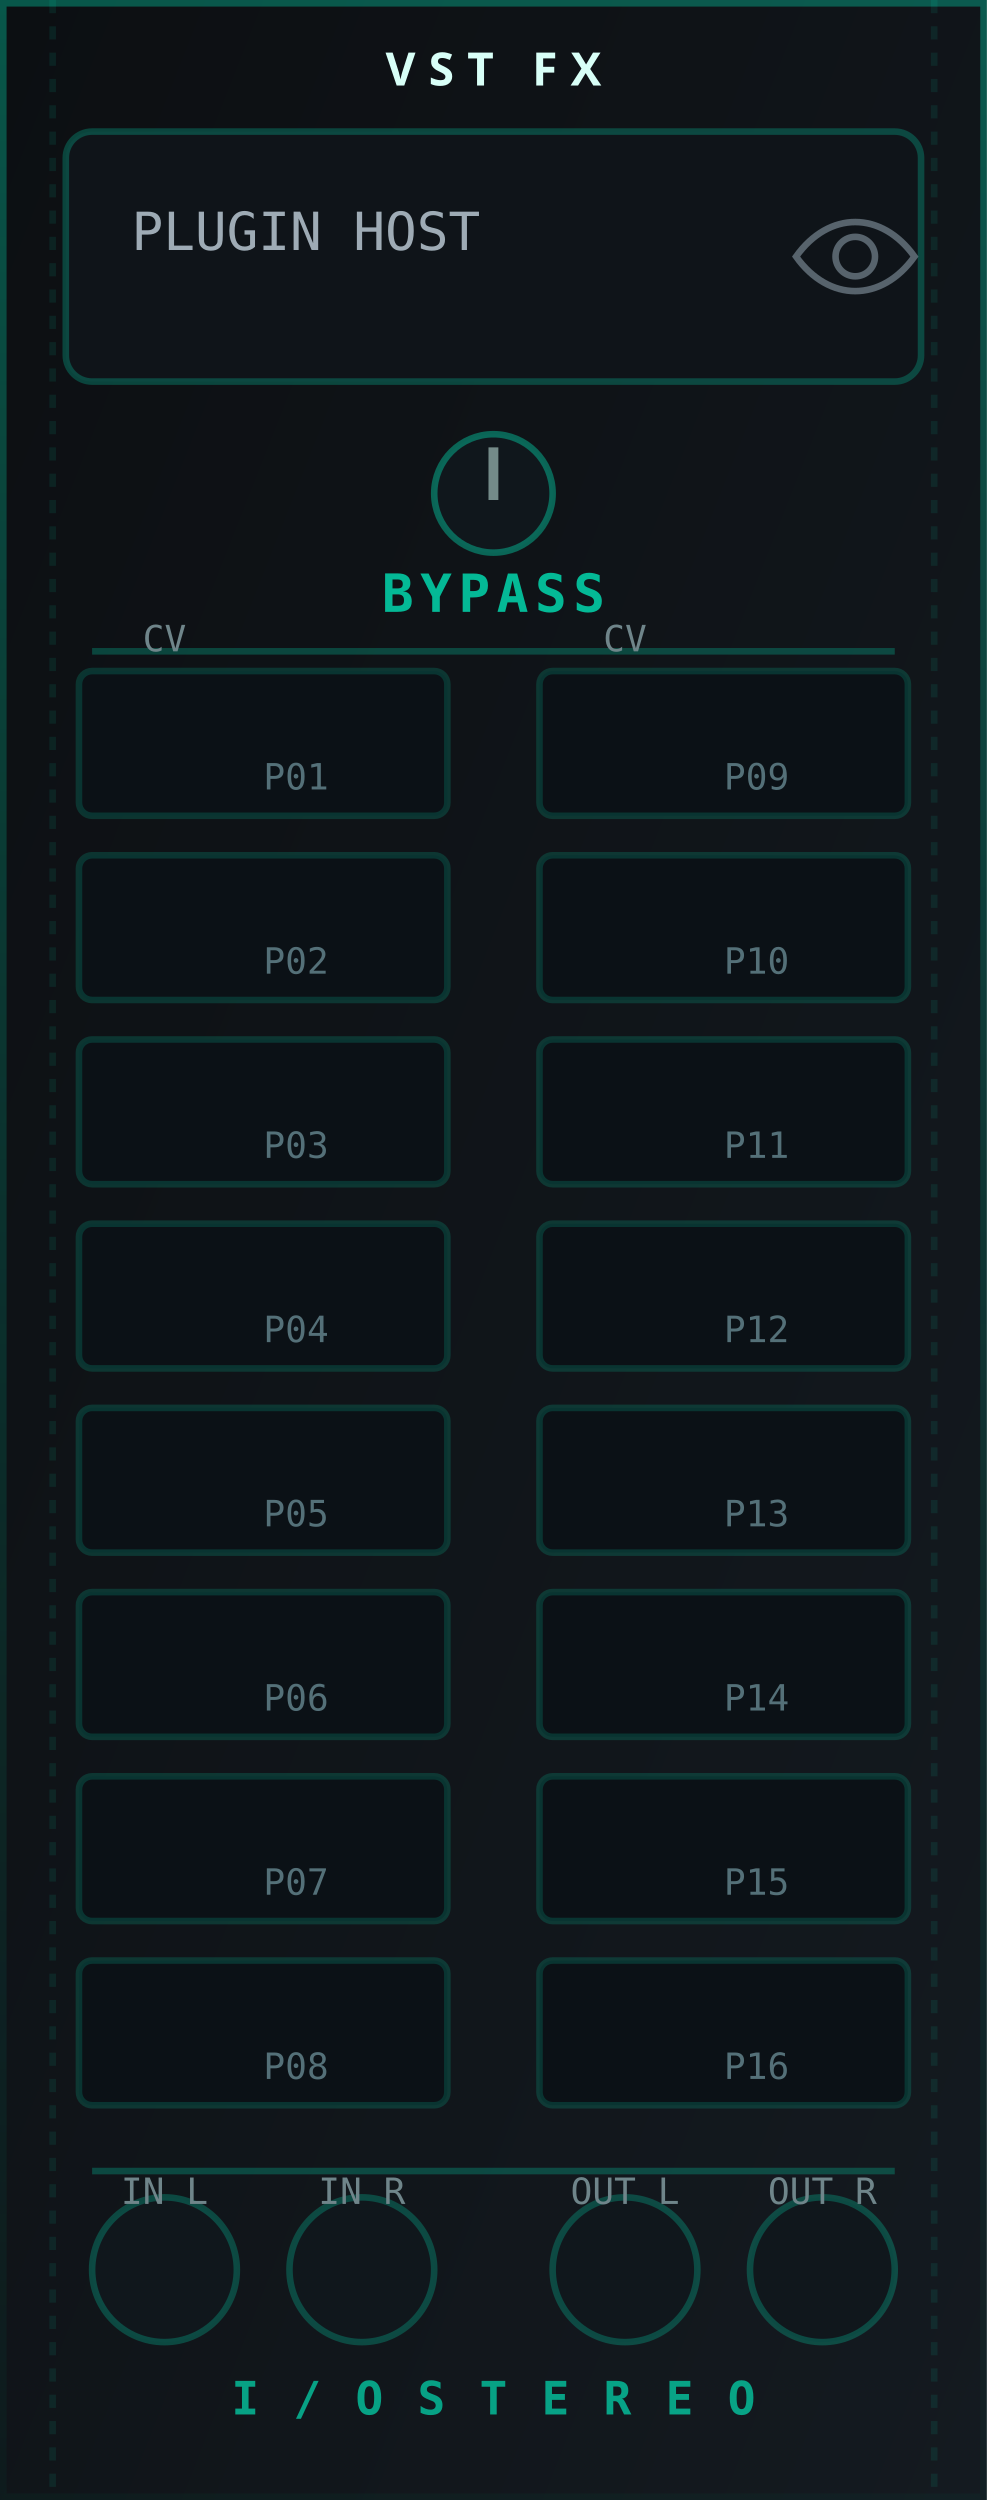
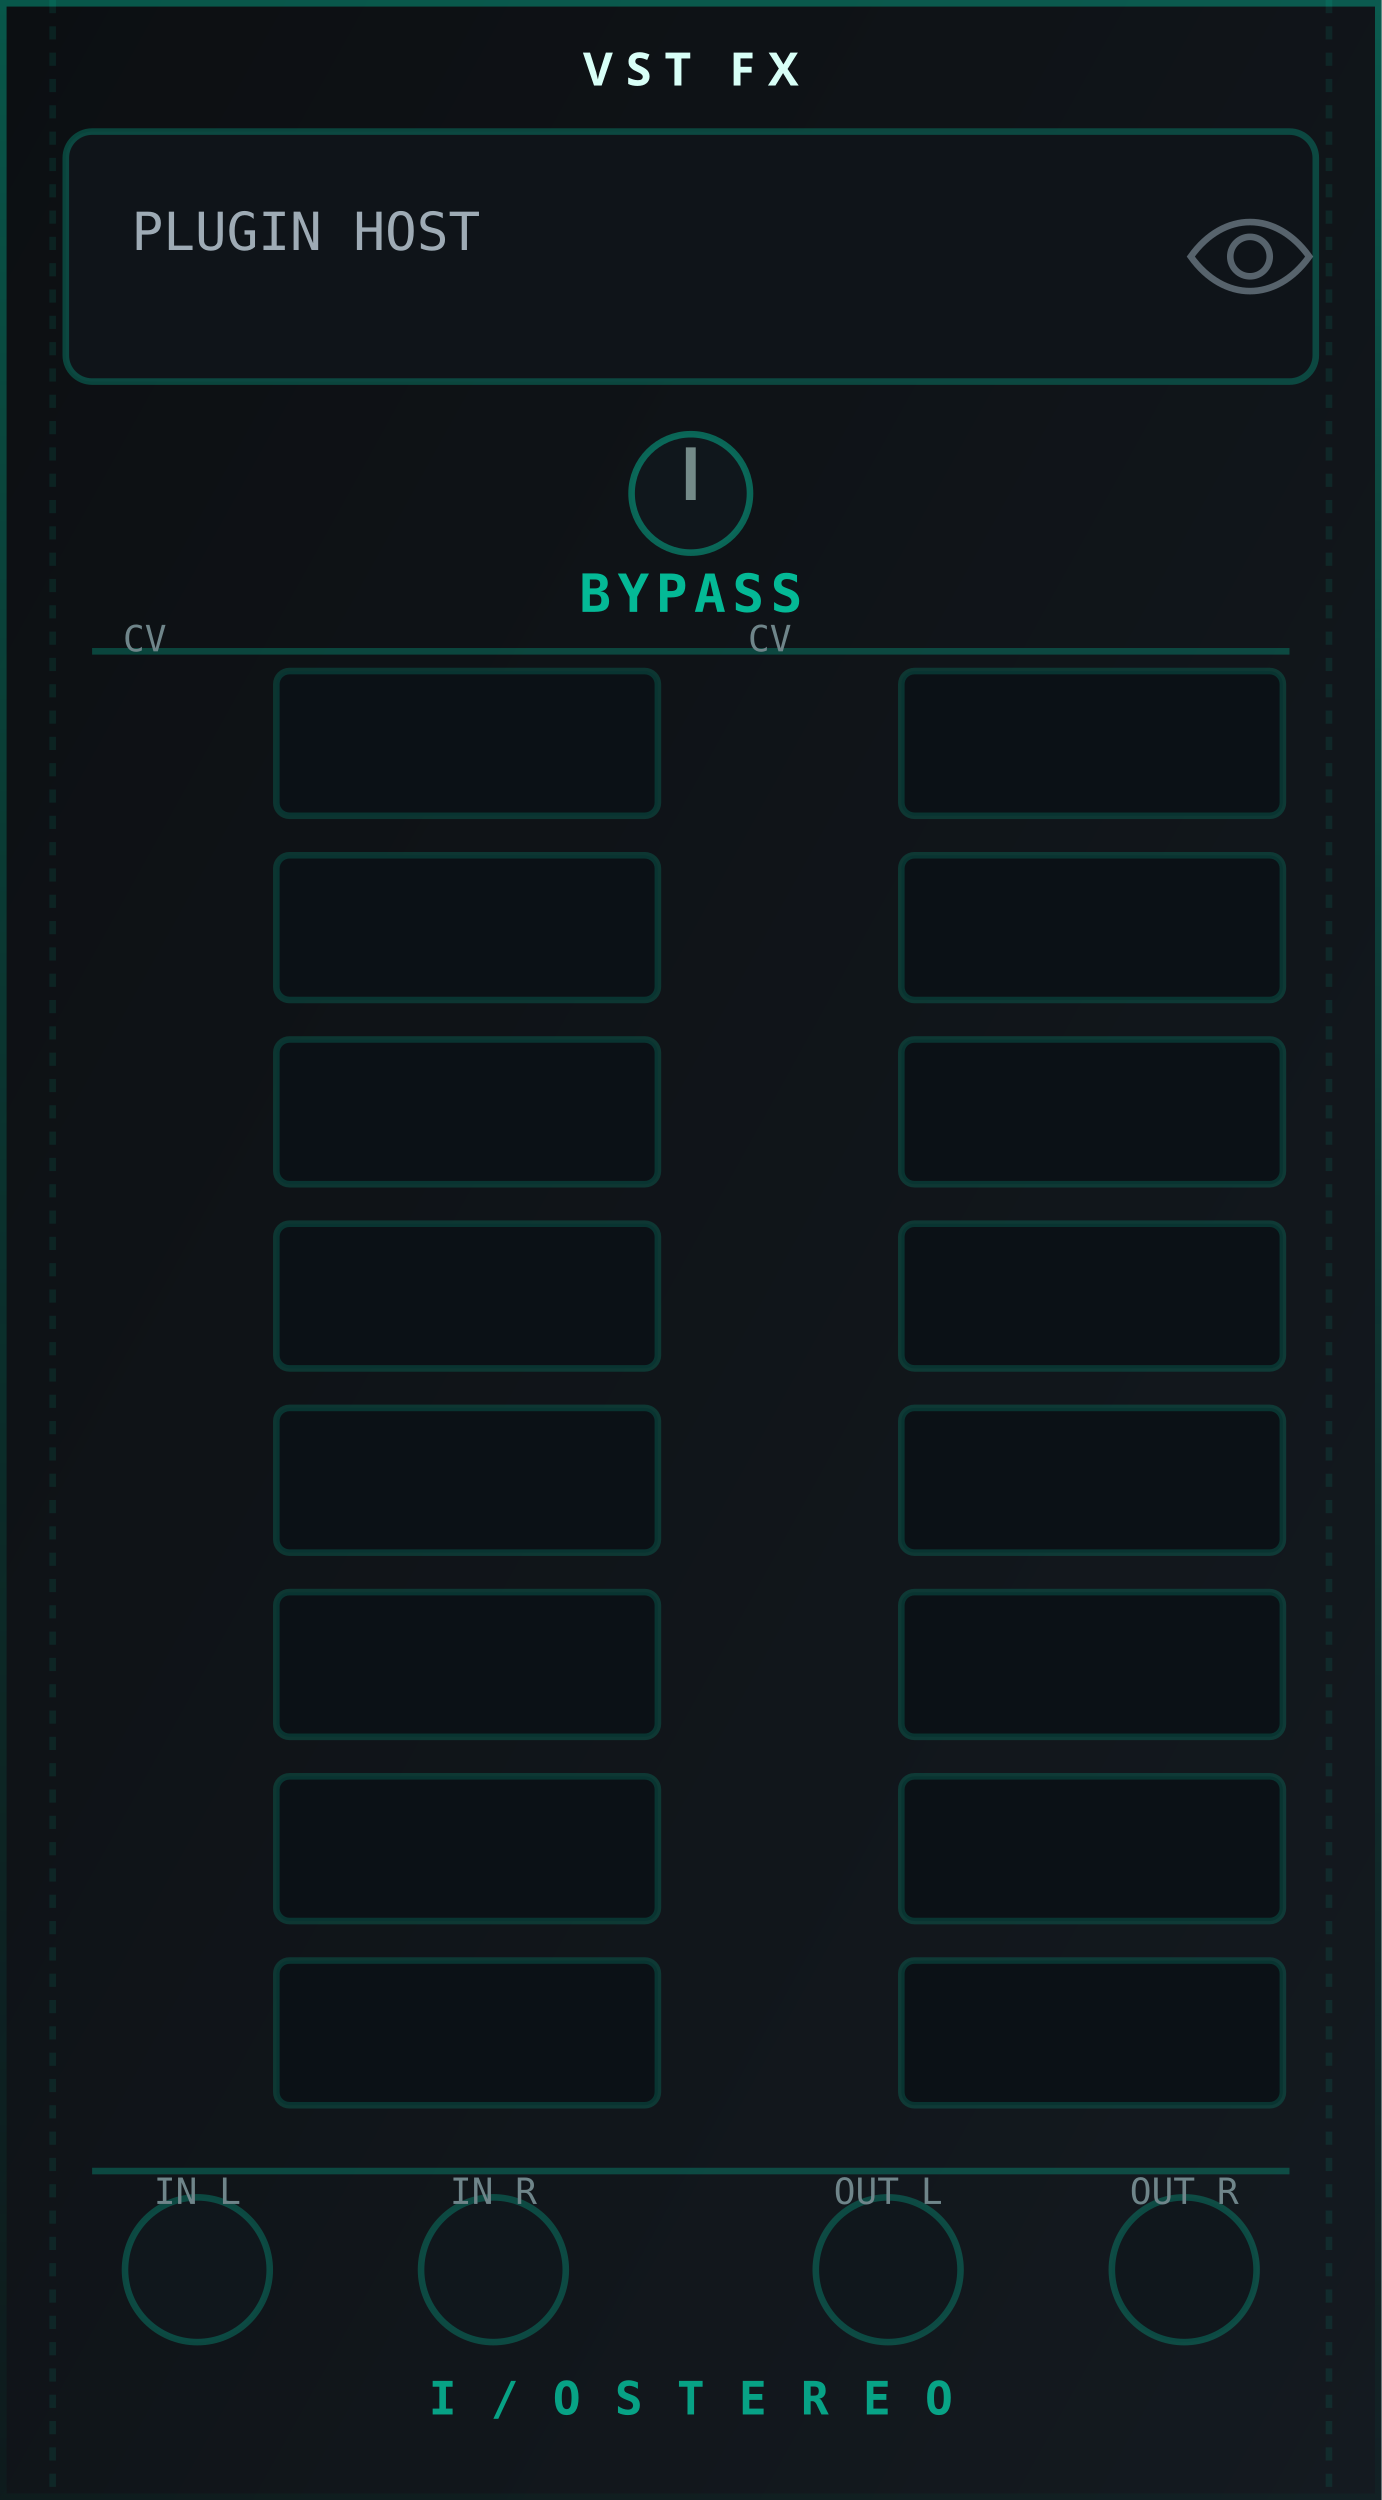
- <svg xmlns="http://www.w3.org/2000/svg" width="150" height="380" viewBox="0 0 150 380">
+ <svg xmlns="http://www.w3.org/2000/svg" width="210" height="380" viewBox="0 0 210 380">
  <defs>
    <linearGradient id="bgGrad" x1="0%" y1="0%" x2="100%" y2="100%">
      <stop offset="0%" stop-color="#0c0f12" />
      <stop offset="100%" stop-color="#141a20" />
    </linearGradient>
    <linearGradient id="borderGrad" x1="0%" y1="0%" x2="0%" y2="100%">
      <stop offset="0%" stop-color="#00ffcc" stop-opacity="0.3" />
      <stop offset="100%" stop-color="#005544" stop-opacity="0.1" />
    </linearGradient>
  </defs>
-   <rect width="150" height="380" rx="0" fill="url(#bgGrad)" />
-   <rect x="0.5" y="0.5" width="149" height="379" rx="0" fill="none" stroke="url(#borderGrad)" stroke-width="1" />
+   <rect width="210" height="380" rx="0" fill="url(#bgGrad)" />
+   <rect x="0.5" y="0.5" width="209" height="379" rx="0" fill="none" stroke="url(#borderGrad)" stroke-width="1" />
  <line x1="8" y1="0" x2="8" y2="380" stroke="#00ffcc" stroke-opacity="0.08" stroke-dasharray="2,2" />
-   <line x1="142" y1="0" x2="142" y2="380" stroke="#00ffcc" stroke-opacity="0.08" stroke-dasharray="2,2" />
-   <text x="75" y="13" font-family="sans-serif" font-size="7" font-weight="bold" fill="#d8fff7" text-anchor="middle" letter-spacing="2">VST FX</text>
-   <rect x="10" y="20" width="130" height="38" rx="4" fill="#0f1419" stroke="#00ffcc" stroke-opacity=".22" />
+   <line x1="202" y1="0" x2="202" y2="380" stroke="#00ffcc" stroke-opacity="0.08" stroke-dasharray="2,2" />
+   <text x="105" y="13" font-family="sans-serif" font-size="7" font-weight="bold" fill="#d8fff7" text-anchor="middle" letter-spacing="2">VST FX</text>
+   <rect x="10" y="20" width="190" height="38" rx="4" fill="#0f1419" stroke="#00ffcc" stroke-opacity=".22" />
  <text x="20" y="38" font-family="monospace" font-size="8" fill="#9eabb5">PLUGIN HOST</text>
-   <path d="M121 39 C126 32,134 32,139 39 C134 46,126 46,121 39 Z" fill="none" stroke="#91a3b0" stroke-opacity=".55" />
-   <circle cx="130" cy="39" r="3" fill="none" stroke="#91a3b0" stroke-opacity=".55" />
-   <circle cx="75" cy="75" r="9" fill="#10171c" stroke="#00ffcc" stroke-opacity=".35" />
-   <line x1="75" y1="68" x2="75" y2="76" stroke="#d8fff7" stroke-opacity=".5" stroke-width="1.5" />
-   <line x1="14" y1="99" x2="136" y2="99" stroke="#00ffcc" stroke-opacity=".22" />
-   <text x="25" y="99" font-family="monospace" font-size="5.5" fill="#6f858a" text-anchor="middle">CV</text>
-   <text x="95" y="99" font-family="monospace" font-size="5.5" fill="#6f858a" text-anchor="middle">CV</text>
+   <path d="M181 39 C186 32,194 32,199 39 C194 46,186 46,181 39 Z" fill="none" stroke="#91a3b0" stroke-opacity=".55" />
+   <circle cx="190" cy="39" r="3" fill="none" stroke="#91a3b0" stroke-opacity=".55" />
+   <circle cx="105" cy="75" r="9" fill="#10171c" stroke="#00ffcc" stroke-opacity=".35" />
+   <line x1="105" y1="68" x2="105" y2="76" stroke="#d8fff7" stroke-opacity=".5" stroke-width="1.5" />
+   <line x1="14" y1="99" x2="196" y2="99" stroke="#00ffcc" stroke-opacity=".22" />
+   <text x="22" y="99" font-family="monospace" font-size="5.5" fill="#6f858a" text-anchor="middle">CV</text>
+   <text x="117" y="99" font-family="monospace" font-size="5.5" fill="#6f858a" text-anchor="middle">CV</text>
  <g fill="#0b1116" stroke="#00ffcc" stroke-opacity=".15">
-     <rect x="12" y="102" width="56" height="22" rx="2" />
-     <rect x="82" y="102" width="56" height="22" rx="2" />
-     <rect x="12" y="130" width="56" height="22" rx="2" />
-     <rect x="82" y="130" width="56" height="22" rx="2" />
-     <rect x="12" y="158" width="56" height="22" rx="2" />
-     <rect x="82" y="158" width="56" height="22" rx="2" />
-     <rect x="12" y="186" width="56" height="22" rx="2" />
-     <rect x="82" y="186" width="56" height="22" rx="2" />
-     <rect x="12" y="214" width="56" height="22" rx="2" />
-     <rect x="82" y="214" width="56" height="22" rx="2" />
-     <rect x="12" y="242" width="56" height="22" rx="2" />
-     <rect x="82" y="242" width="56" height="22" rx="2" />
-     <rect x="12" y="270" width="56" height="22" rx="2" />
-     <rect x="82" y="270" width="56" height="22" rx="2" />
-     <rect x="12" y="298" width="56" height="22" rx="2" />
-     <rect x="82" y="298" width="56" height="22" rx="2" />
+     <rect x="42" y="102" width="58" height="22" rx="2" />
+     <rect x="137" y="102" width="58" height="22" rx="2" />
+     <rect x="42" y="130" width="58" height="22" rx="2" />
+     <rect x="137" y="130" width="58" height="22" rx="2" />
+     <rect x="42" y="158" width="58" height="22" rx="2" />
+     <rect x="137" y="158" width="58" height="22" rx="2" />
+     <rect x="42" y="186" width="58" height="22" rx="2" />
+     <rect x="137" y="186" width="58" height="22" rx="2" />
+     <rect x="42" y="214" width="58" height="22" rx="2" />
+     <rect x="137" y="214" width="58" height="22" rx="2" />
+     <rect x="42" y="242" width="58" height="22" rx="2" />
+     <rect x="137" y="242" width="58" height="22" rx="2" />
+     <rect x="42" y="270" width="58" height="22" rx="2" />
+     <rect x="137" y="270" width="58" height="22" rx="2" />
+     <rect x="42" y="298" width="58" height="22" rx="2" />
+     <rect x="137" y="298" width="58" height="22" rx="2" />
  </g>
-   <g fill="#547078" font-family="monospace" font-size="5.5" text-anchor="middle">
-     <text x="45" y="120">P01</text>
-     <text x="115" y="120">P09</text>
-     <text x="45" y="148">P02</text>
-     <text x="115" y="148">P10</text>
-     <text x="45" y="176">P03</text>
-     <text x="115" y="176">P11</text>
-     <text x="45" y="204">P04</text>
-     <text x="115" y="204">P12</text>
-     <text x="45" y="232">P05</text>
-     <text x="115" y="232">P13</text>
-     <text x="45" y="260">P06</text>
-     <text x="115" y="260">P14</text>
-     <text x="45" y="288">P07</text>
-     <text x="115" y="288">P15</text>
-     <text x="45" y="316">P08</text>
-     <text x="115" y="316">P16</text>
-   </g>
-   <line x1="14" y1="330" x2="136" y2="330" stroke="#00ffcc" stroke-opacity=".22" />
+   <line x1="14" y1="330" x2="196" y2="330" stroke="#00ffcc" stroke-opacity=".22" />
  <g fill="#10171c" stroke="#00ffcc" stroke-opacity=".22">
-     <circle cx="25" cy="345" r="11" />
-     <circle cx="55" cy="345" r="11" />
-     <circle cx="95" cy="345" r="11" />
-     <circle cx="125" cy="345" r="11" />
+     <circle cx="30" cy="345" r="11" />
+     <circle cx="75" cy="345" r="11" />
+     <circle cx="135" cy="345" r="11" />
+     <circle cx="180" cy="345" r="11" />
  </g>
  <g font-family="monospace" font-size="5.5" fill="#6f858a" text-anchor="middle">
-     <text x="25" y="335">IN L</text>
-     <text x="55" y="335">IN R</text>
-     <text x="95" y="335">OUT L</text>
-     <text x="125" y="335">OUT R</text>
+     <text x="30" y="335">IN L</text>
+     <text x="75" y="335">IN R</text>
+     <text x="135" y="335">OUT L</text>
+     <text x="180" y="335">OUT R</text>
  </g>
-   <text x="75" y="93" font-family="monospace" font-size="8" font-weight="bold" fill="#00ffcc" fill-opacity="0.7" text-anchor="middle" letter-spacing="1">BYPASS</text>
-   <text x="75" y="367" font-family="monospace" font-size="7" font-weight="bold" fill="#00ffcc" fill-opacity="0.6" text-anchor="middle" letter-spacing="0.5">I / O  S T E R E O</text>
+   <text x="105" y="93" font-family="monospace" font-size="8" font-weight="bold" fill="#00ffcc" fill-opacity="0.7" text-anchor="middle" letter-spacing="1">BYPASS</text>
+   <text x="105" y="367" font-family="monospace" font-size="7" font-weight="bold" fill="#00ffcc" fill-opacity="0.6" text-anchor="middle" letter-spacing="0.5">I / O  S T E R E O</text>
</svg>
